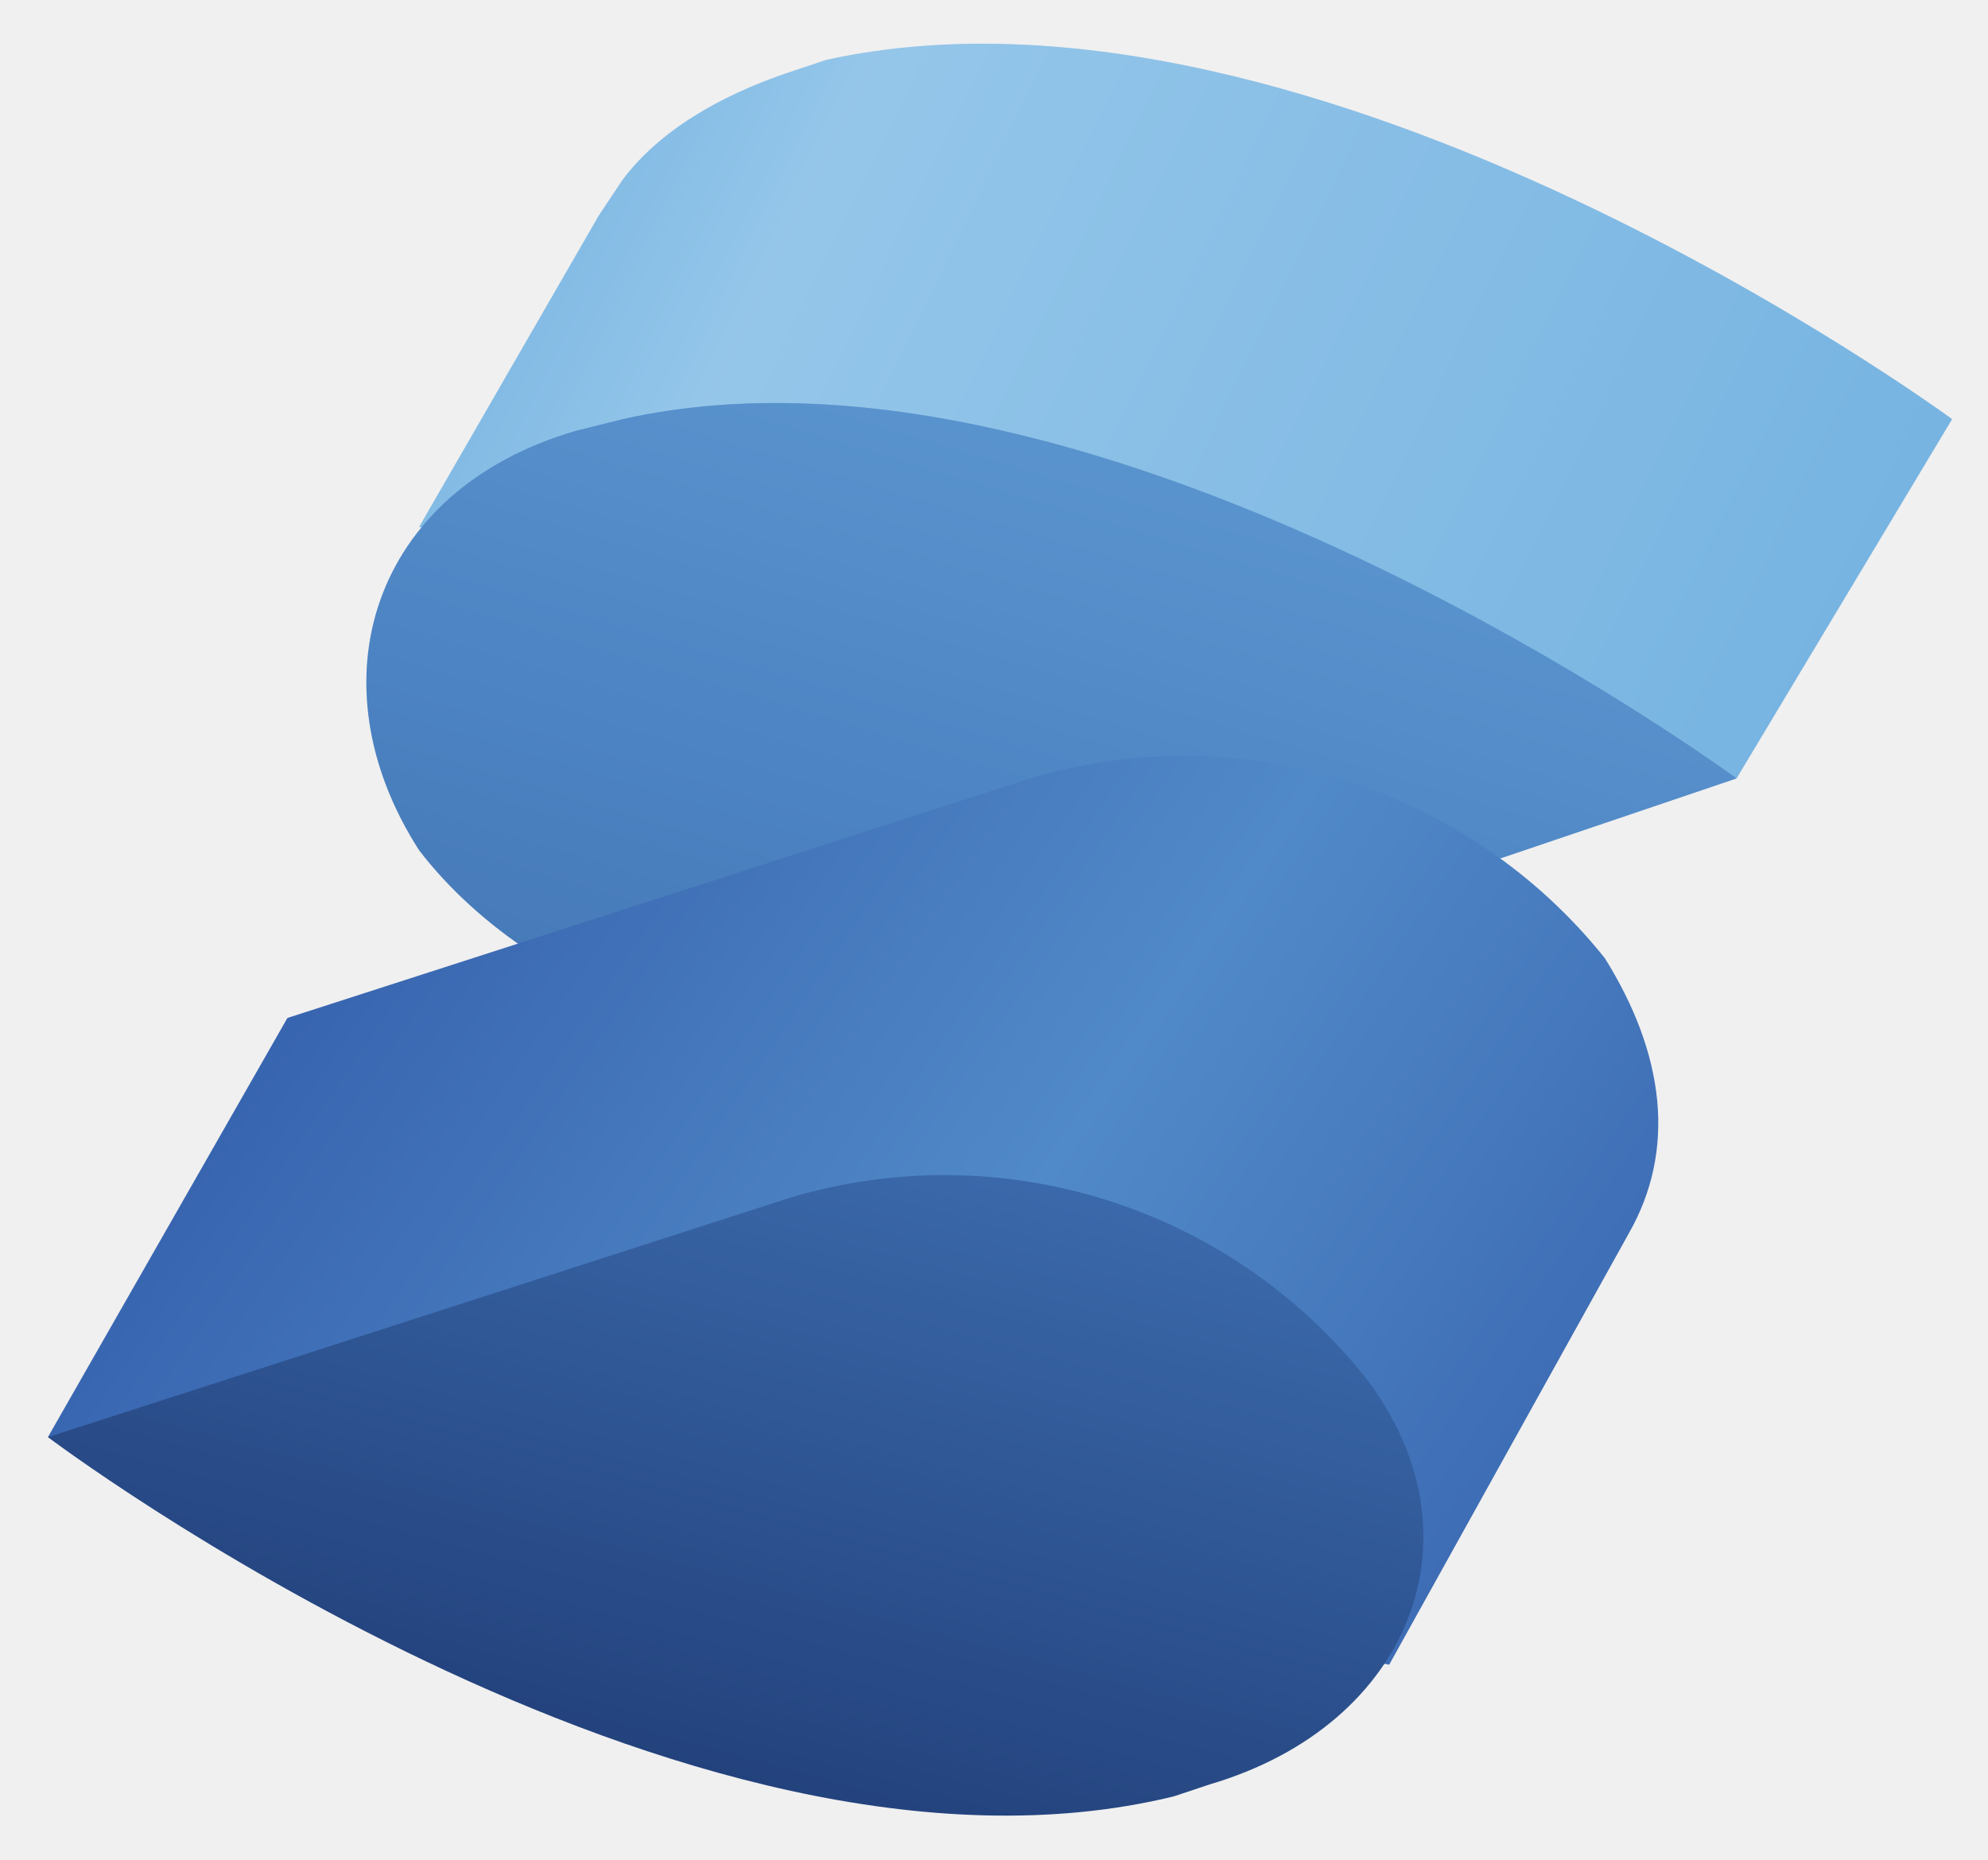
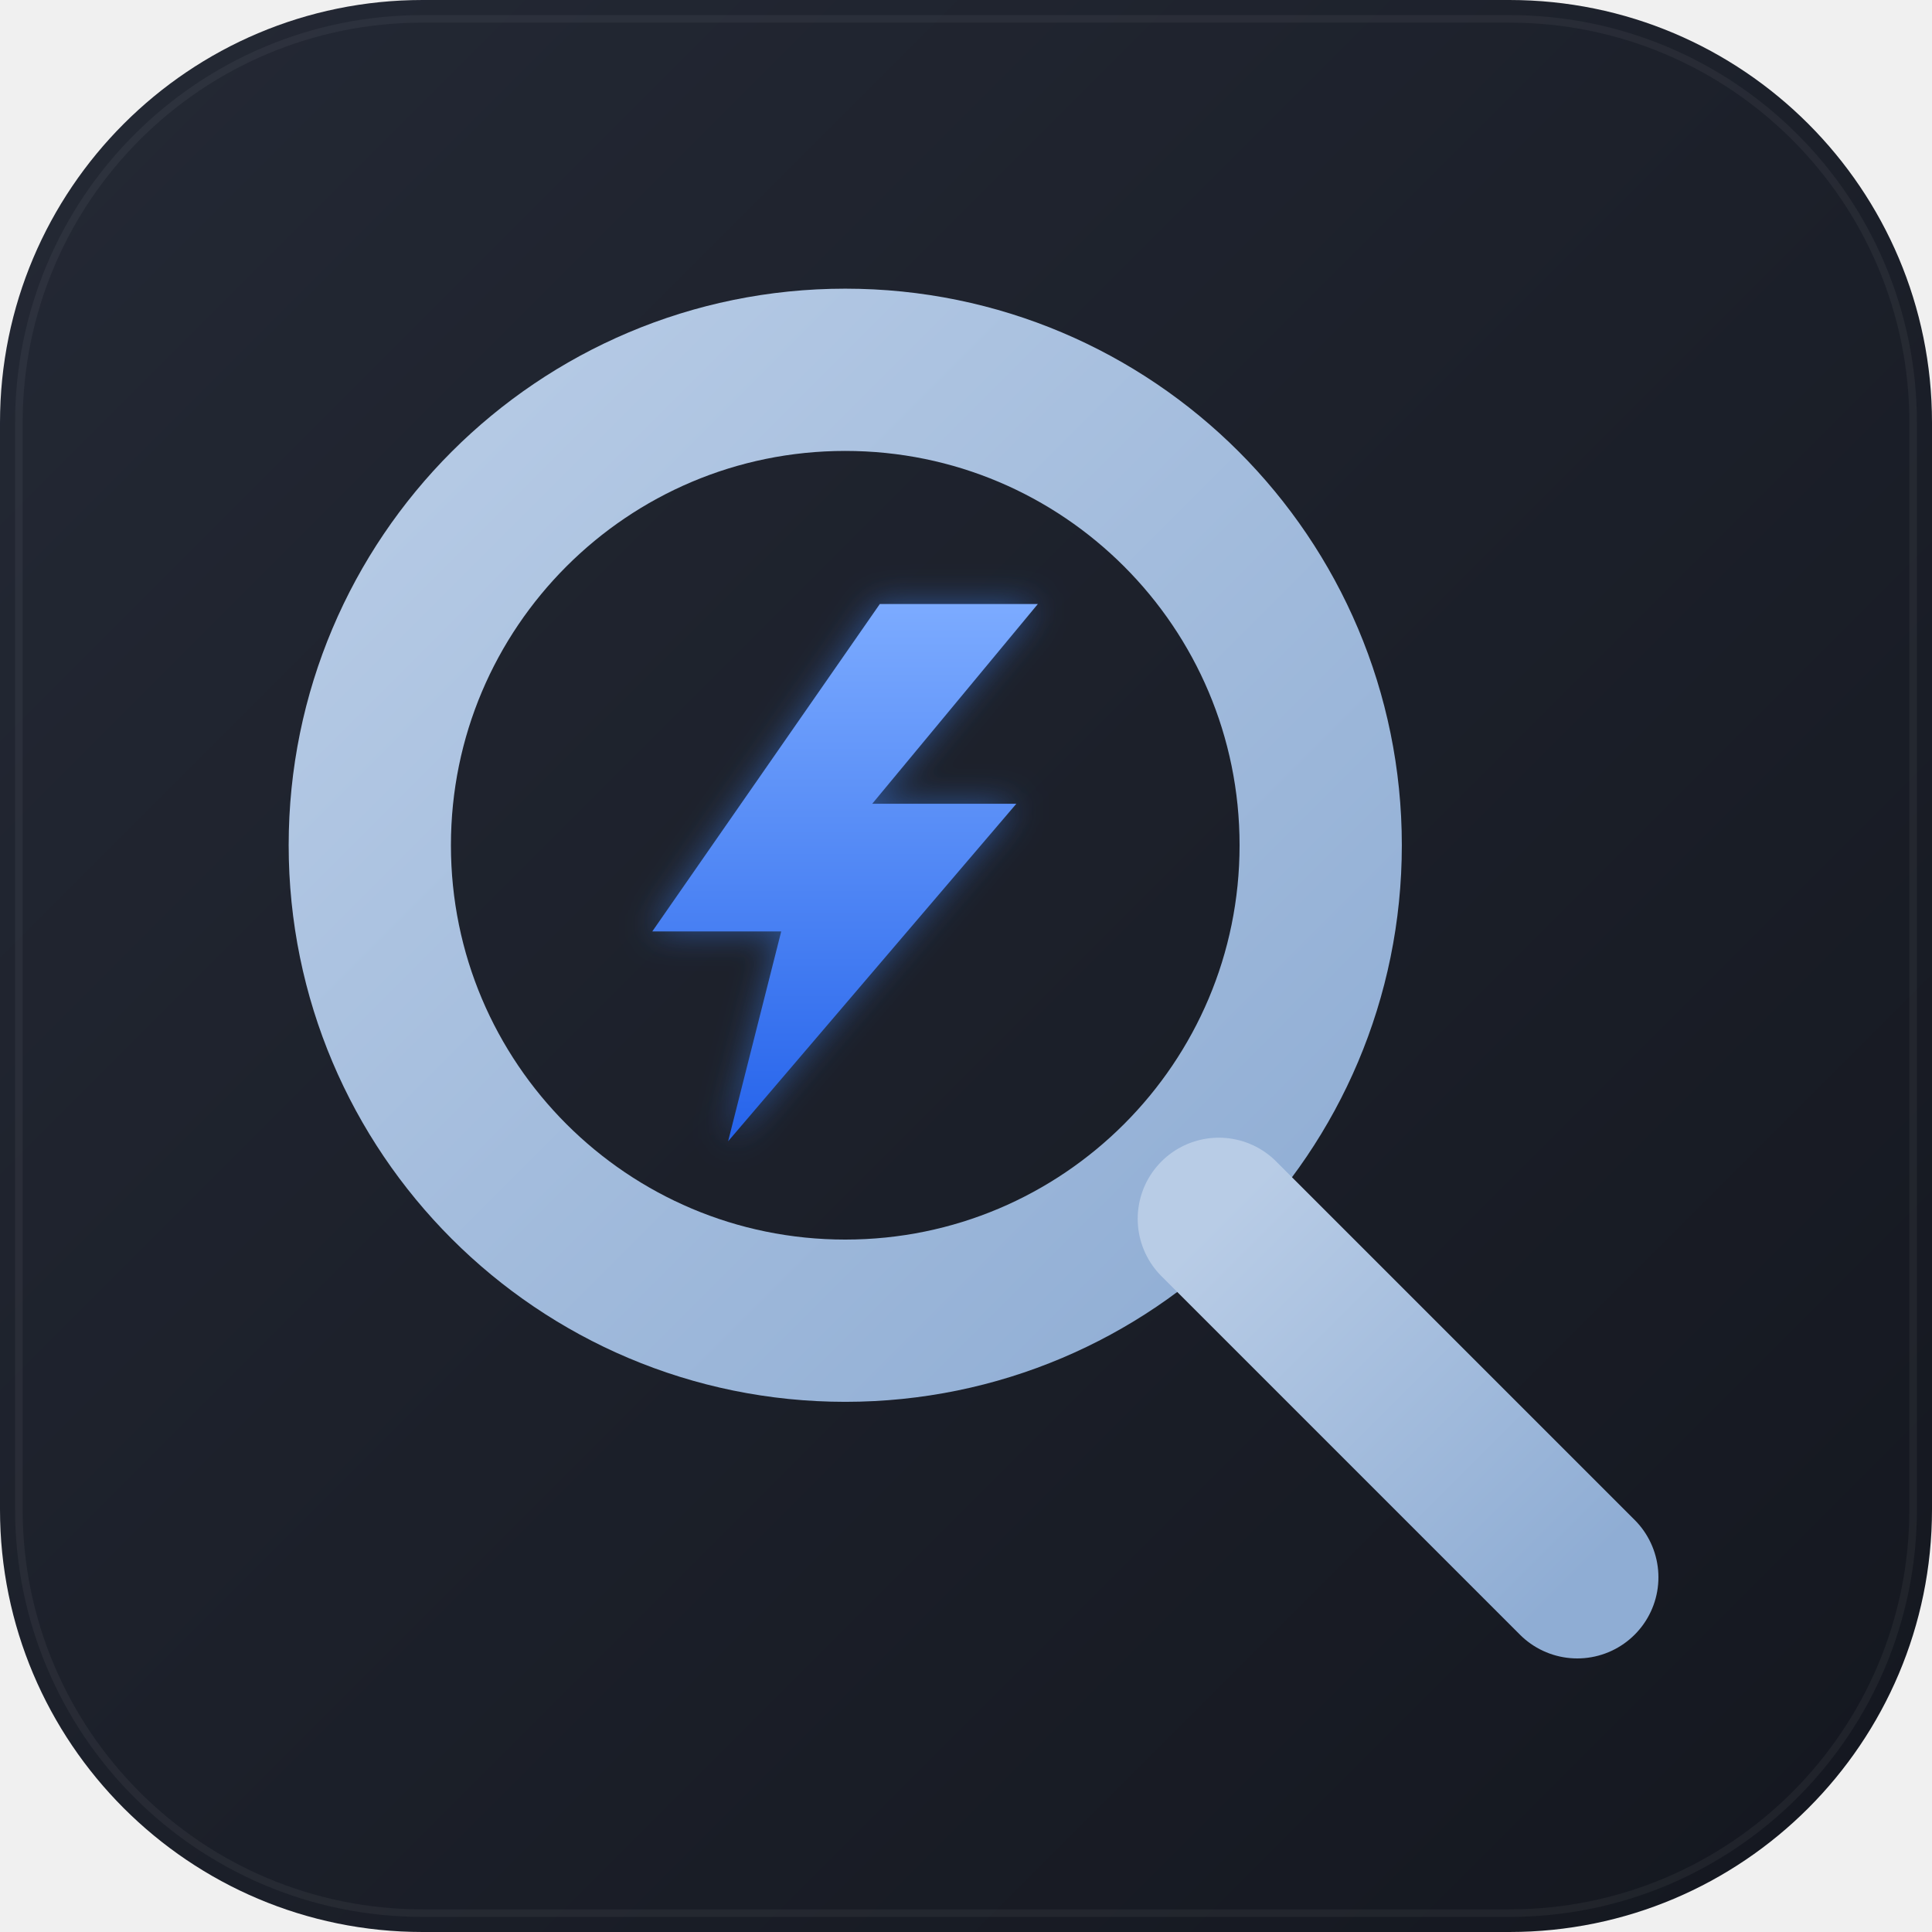
- <svg xmlns="http://www.w3.org/2000/svg" viewBox="0 0 166 155.3">
-   <path d="M163 35S110-4 69 5l-3 1c-6 2-11 5-14 9l-2 3-15 26 26 5c11 7 25 10 38 7l46 9 18-30z" fill="#76b3e1" />
-   <linearGradient id="a" gradientUnits="userSpaceOnUse" x1="27.5" y1="3" x2="152" y2="63.5">
-     <stop offset=".1" stop-color="#76b3e1" />
-     <stop offset=".3" stop-color="#dcf2fd" />
-     <stop offset="1" stop-color="#76b3e1" />
-   </linearGradient>
-   <path d="M163 35S110-4 69 5l-3 1c-6 2-11 5-14 9l-2 3-15 26 26 5c11 7 25 10 38 7l46 9 18-30z" opacity=".3" fill="url(#a)" />
-   <path d="M52 35l-4 1c-17 5-22 21-13 35 10 13 31 20 48 15l62-21S92 26 52 35z" fill="#518ac8" />
-   <linearGradient id="b" gradientUnits="userSpaceOnUse" x1="95.8" y1="32.6" x2="74" y2="105.2">
-     <stop offset="0" stop-color="#76b3e1" />
-     <stop offset=".5" stop-color="#4377bb" />
-     <stop offset="1" stop-color="#1f3b77" />
-   </linearGradient>
-   <path d="M52 35l-4 1c-17 5-22 21-13 35 10 13 31 20 48 15l62-21S92 26 52 35z" opacity=".3" fill="url(#b)" />
-   <linearGradient id="c" gradientUnits="userSpaceOnUse" x1="18.4" y1="64.2" x2="144.3" y2="149.8">
-     <stop offset="0" stop-color="#315aa9" />
-     <stop offset=".5" stop-color="#518ac8" />
-     <stop offset="1" stop-color="#315aa9" />
-   </linearGradient>
-   <path d="M134 80a45 45 0 00-48-15L24 85 4 120l112 19 20-36c4-7 3-15-2-23z" fill="url(#c)" />
-   <linearGradient id="d" gradientUnits="userSpaceOnUse" x1="75.2" y1="74.5" x2="24.4" y2="260.8">
-     <stop offset="0" stop-color="#4377bb" />
-     <stop offset=".5" stop-color="#1a336b" />
-     <stop offset="1" stop-color="#1a336b" />
-   </linearGradient>
-   <path d="M114 115a45 45 0 00-48-15L4 120s53 40 94 30l3-1c17-5 23-21 13-34z" fill="url(#d)" />
+ <svg xmlns="http://www.w3.org/2000/svg" width="1024" height="1024" viewBox="0 0 1024 1024">
+   <defs>
+     <linearGradient id="bg" x1="0" y1="0" x2="1" y2="1">
+       <stop offset="0" stop-color="#242935" />
+       <stop offset="1" stop-color="#14171f" />
+     </linearGradient>
+     <linearGradient id="bolt" x1="0" y1="0" x2="0" y2="1">
+       <stop offset="0" stop-color="#7cabff" />
+       <stop offset="1" stop-color="#2563eb" />
+     </linearGradient>
+     <linearGradient id="lens" x1="0" y1="0" x2="1" y2="1">
+       <stop offset="0" stop-color="#b8cce6" />
+       <stop offset="1" stop-color="#8fadd4" />
+     </linearGradient>
+     <filter id="glow" x="-60%" y="-60%" width="220%" height="220%">
+       <feGaussianBlur stdDeviation="26" />
+     </filter>
+   </defs>
+   <rect width="1024" height="1024" rx="224" fill="url(#bg)" />
+   <rect x="10" y="10" width="1004" height="1004" rx="214" fill="none" stroke="#ffffff" stroke-opacity="0.05" stroke-width="4" />
+   <circle cx="448" cy="448" r="252" fill="none" stroke="url(#lens)" stroke-width="86" />
+   <line x1="646" y1="646" x2="836" y2="836" stroke="url(#lens)" stroke-width="86" stroke-linecap="round" />
+   <g transform="translate(268,290) scale(0.335)">
+     <path d="M592 90 L232 608 h204 L352 940 L808 406 h-228 L842 90 Z" fill="#3b82f6" opacity="0.5" filter="url(#glow)" />
+     <path d="M592 90 L232 608 h204 L352 940 L808 406 h-228 L842 90 Z" fill="url(#bolt)" />
+   </g>
</svg>
